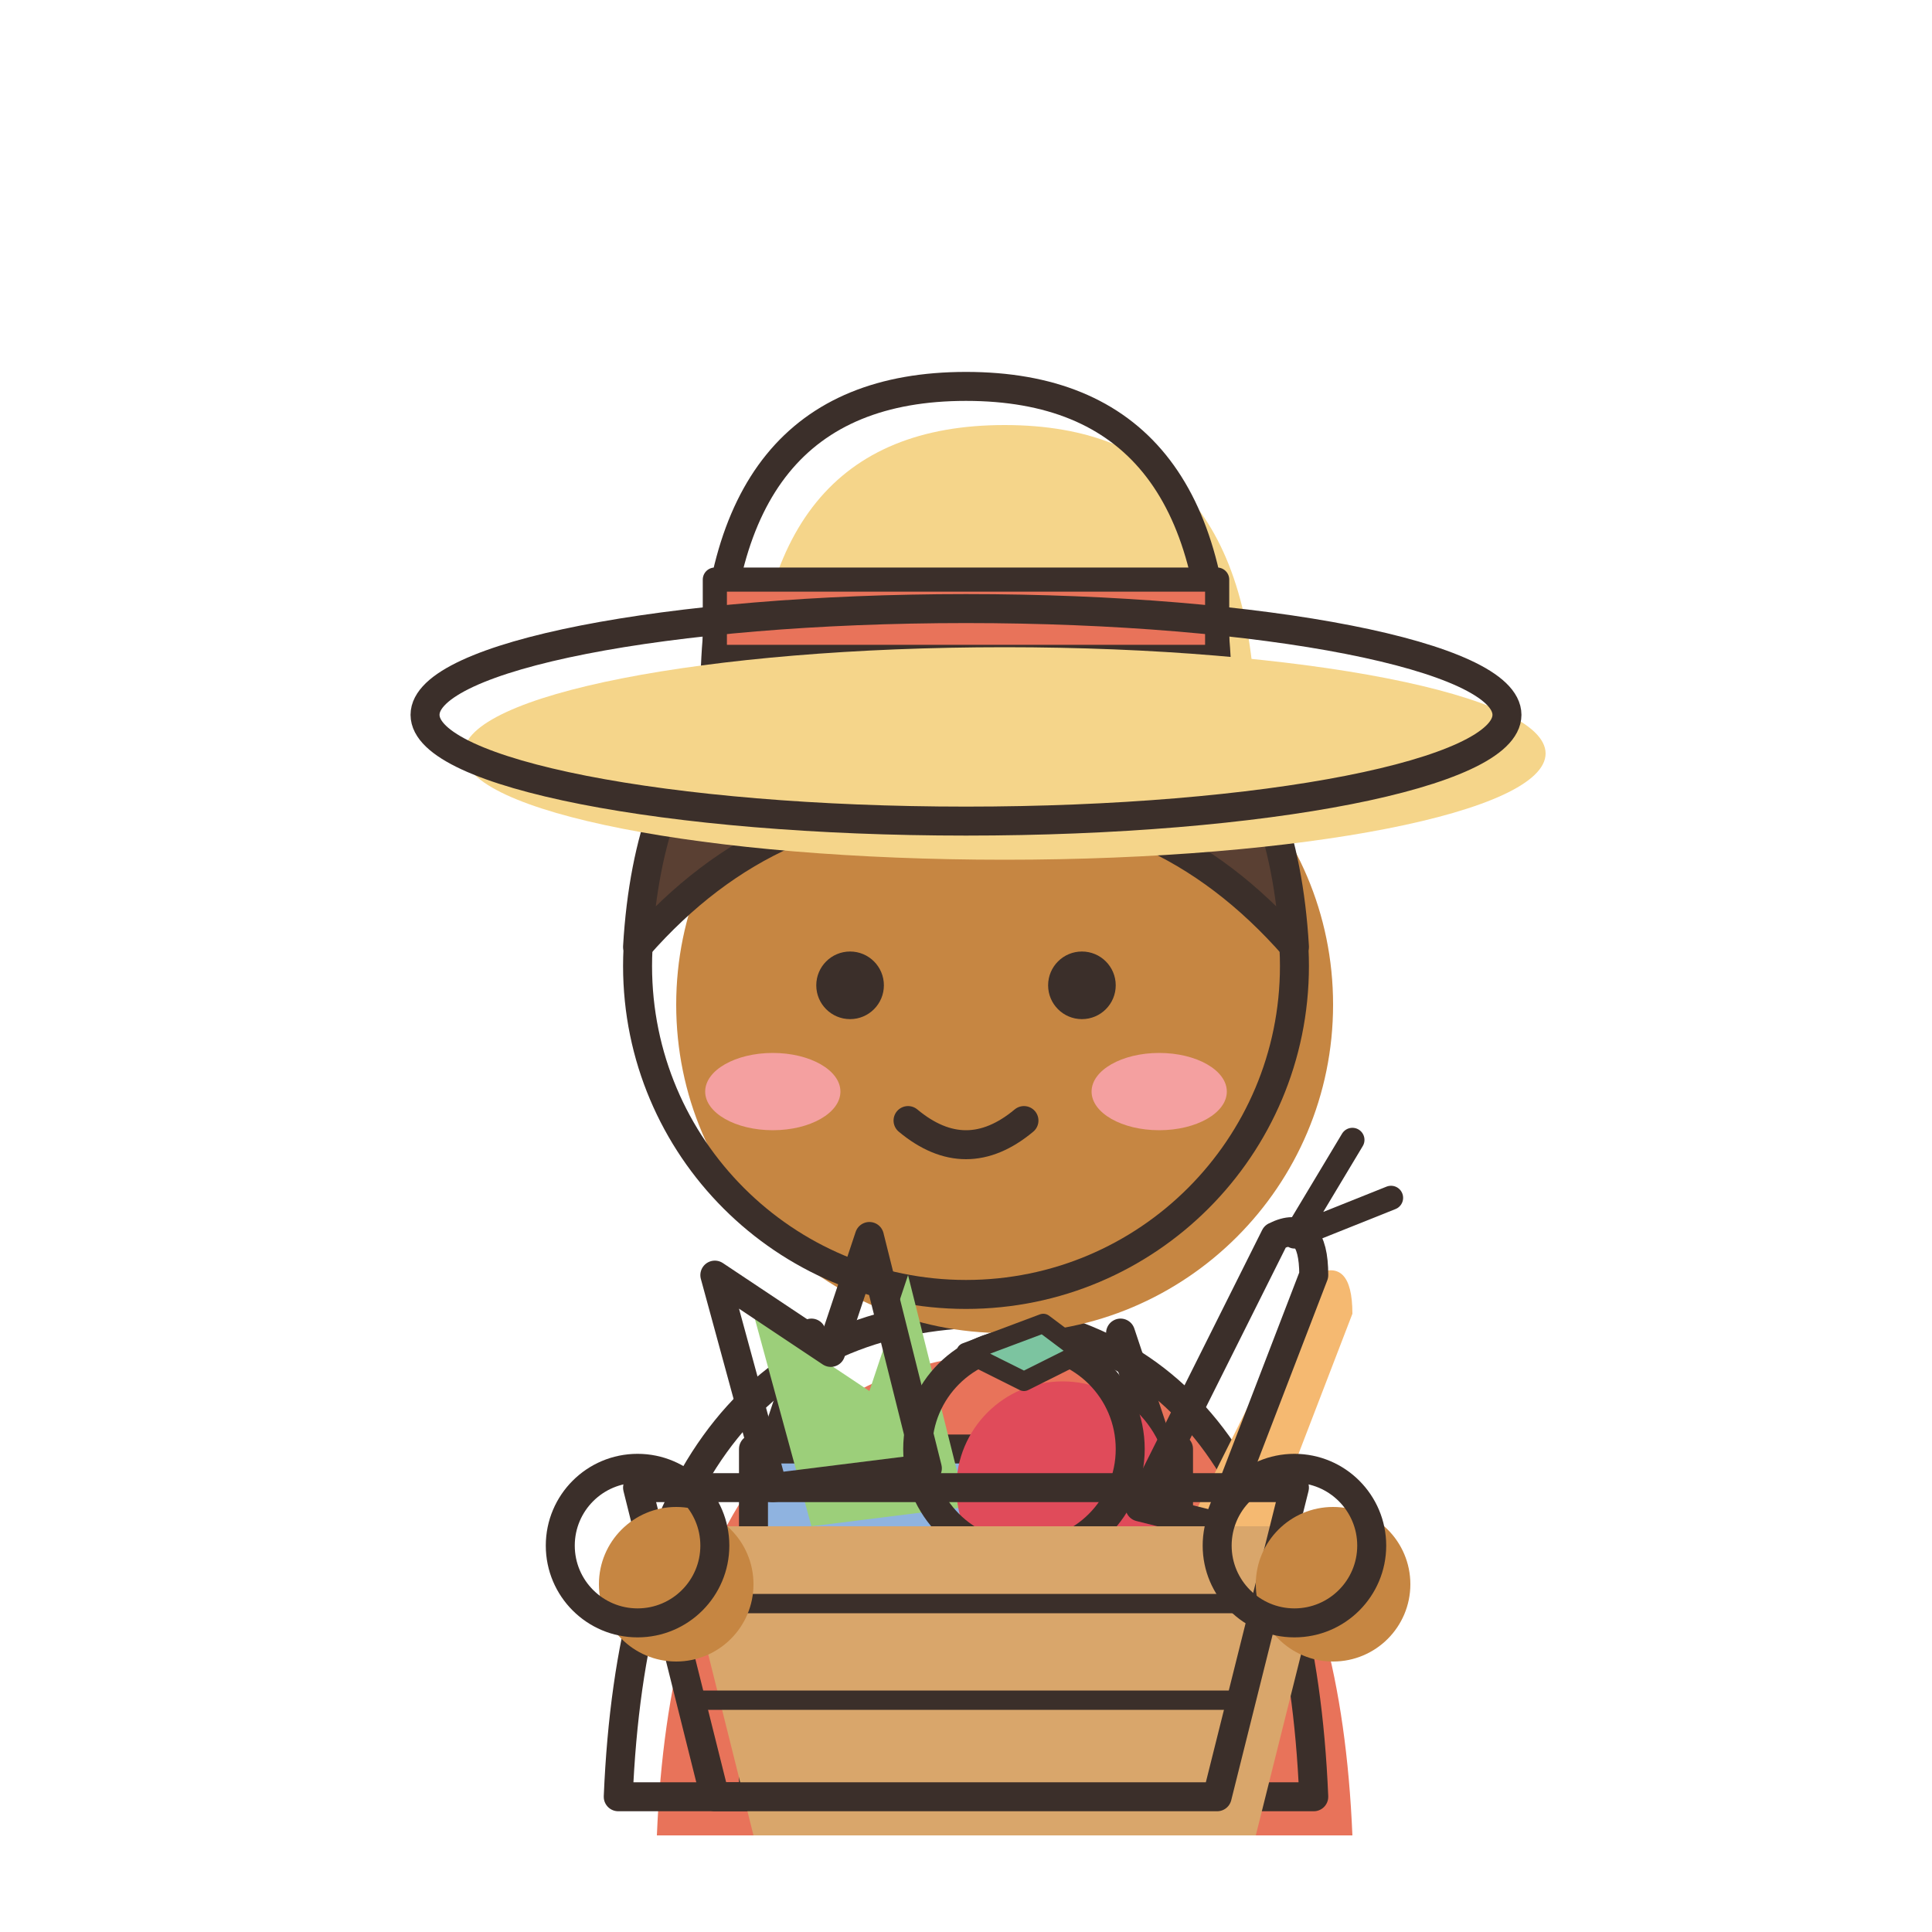
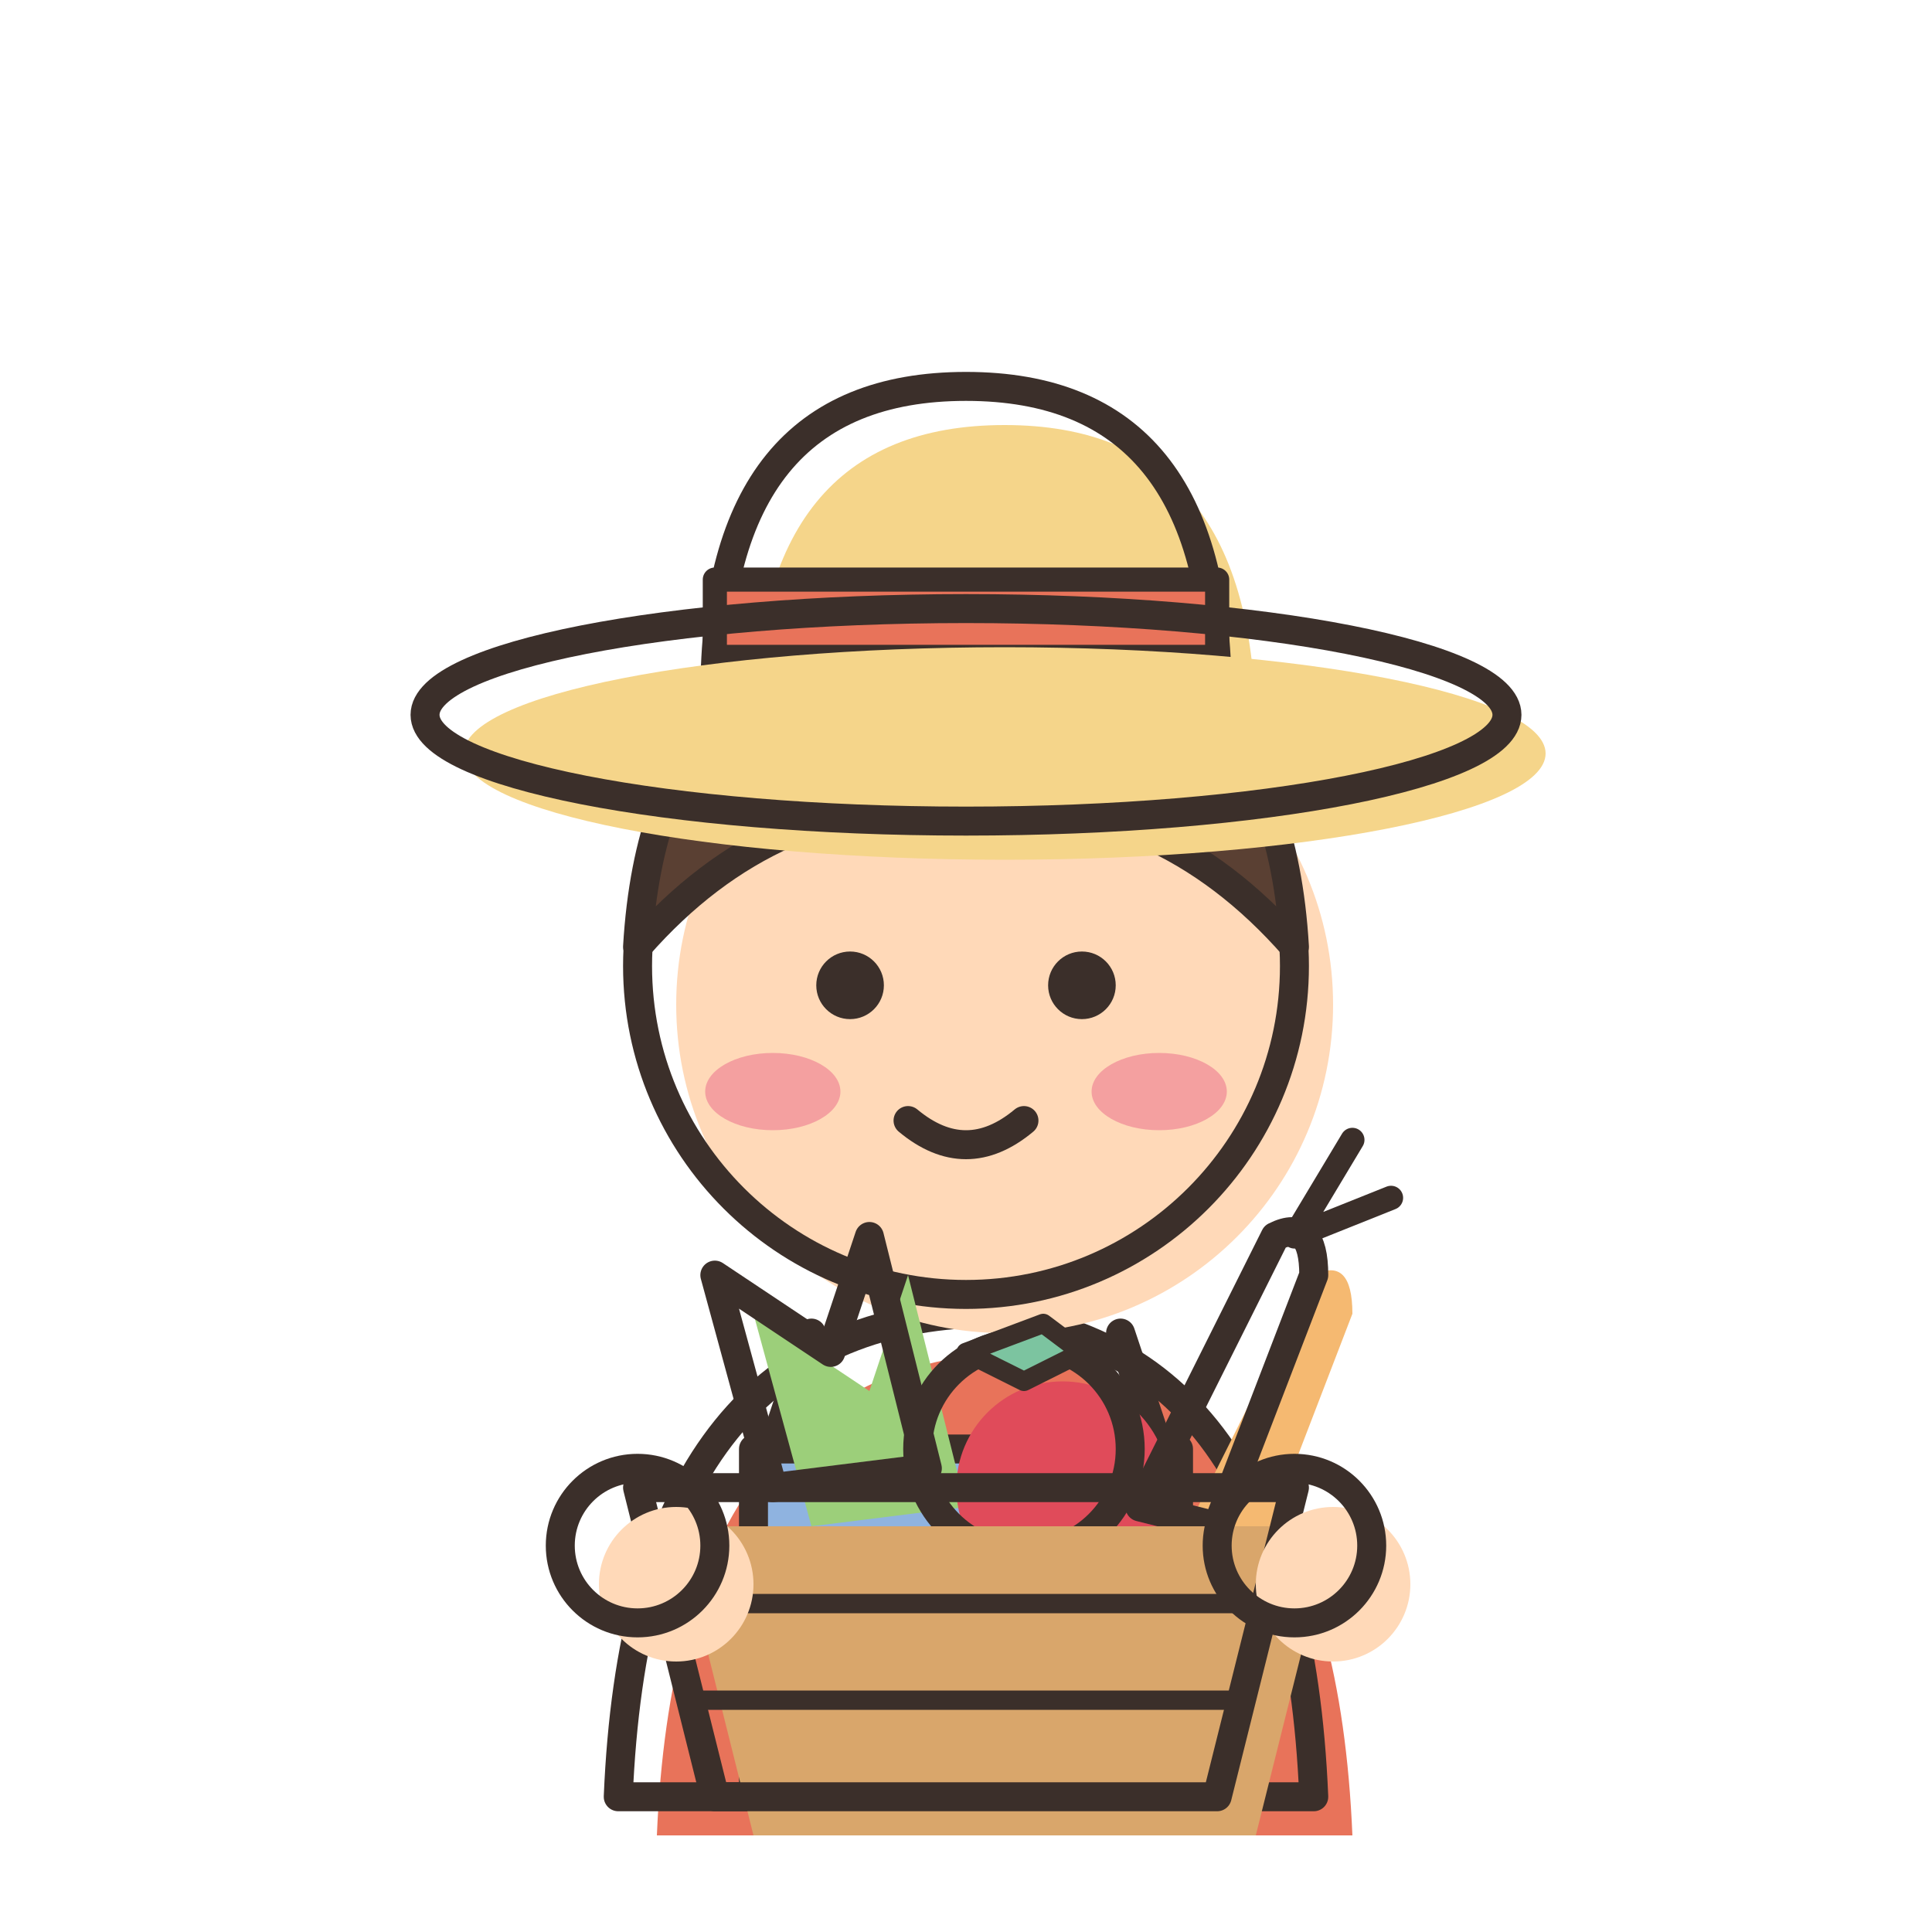
<svg xmlns="http://www.w3.org/2000/svg" viewBox="0 0 200 200" width="1000" height="1000">
  <g stroke="#3b2f2a" stroke-width="3" stroke-linecap="round" stroke-linejoin="round">
    <g transform="translate(4 4)">
      <path d="M64 186 Q66 138 100 136 Q134 138 136 186Z" fill="#e8735a" stroke="none" />
    </g>
    <path d="M64 186 Q66 138 100 136 Q134 138 136 186Z" fill="none" />
    <path d="M78 186 L78 150 L122 150 L122 186Z" fill="#8fb3e0" />
    <path d="M80 150 L84 138 M120 150 L116 138" stroke-width="3" fill="none" />
    <g transform="translate(4 4)">
-       <circle cx="100" cy="100" r="34" fill="#c68642" stroke="none" />
+       <circle cx="100" cy="100" r="34" fill="#ffd9b8" stroke="none" />
    </g>
    <circle cx="100" cy="100" r="34" fill="none" />
    <path d="M66 98 Q68 64 100 65 Q132 64 134 98 Q120 82 100 83 Q80 82 66 98Z" fill="#5a4033" />
    <circle cx="88" cy="102" r="3.5" fill="#3b2f2a" stroke="none" />
    <circle cx="112" cy="102" r="3.5" fill="#3b2f2a" stroke="none" />
    <ellipse cx="80" cy="113" rx="7" ry="4" fill="#f4a0a0" stroke="none" />
    <ellipse cx="120" cy="113" rx="7" ry="4" fill="#f4a0a0" stroke="none" />
    <path d="M94 116 Q100 121 106 116" fill="none" />
    <g transform="translate(4 4)">
      <path d="M74 72 Q74 40 100 40 Q126 40 126 72Z" fill="#f5d58a" stroke="none" />
    </g>
    <path d="M74 72 Q74 40 100 40 Q126 40 126 72Z" fill="none" />
    <rect x="74" y="60" width="52" height="8" stroke-width="2.5" fill="#e8735a" />
    <g transform="translate(4 4)">
      <ellipse cx="100" cy="74" rx="56" ry="11" fill="#f5d58a" stroke="none" />
    </g>
    <ellipse cx="100" cy="74" rx="56" ry="11" fill="none" />
    <g transform="translate(4 4)">
      <path d="M80 154 L74 132 L86 140 L90 128 L96 152Z" fill="#9ccf7a" stroke="none" />
    </g>
    <path d="M80 154 L74 132 L86 140 L90 128 L96 152Z" fill="none" />
    <g transform="translate(4 4)">
      <circle cx="106" cy="150" r="11" fill="#e04b5a" stroke="none" />
    </g>
    <circle cx="106" cy="150" r="11" fill="none" />
    <path d="M100 140 L106 143 L112 140 L108 137Z" stroke-width="2" fill="#7cc4a0" />
    <g transform="translate(4 4)">
      <path d="M118 156 L132 128 Q136 126 136 132 L126 158Z" fill="#f5b971" stroke="none" />
    </g>
    <path d="M118 156 L132 128 Q136 126 136 132 L126 158Z" fill="none" />
    <path d="M134 128 L140 118 M134 128 L144 124" stroke-width="2.5" fill="#9ccf7a" />
    <g transform="translate(4 4)">
      <path d="M66 154 L134 154 L126 186 L74 186Z" fill="#d9a66b" stroke="none" />
    </g>
    <path d="M66 154 L134 154 L126 186 L74 186Z" fill="none" />
    <path d="M70 166 L130 166 M72 176 L128 176" stroke-width="2" fill="none" />
    <g transform="translate(4 4)">
-       <circle cx="66" cy="160" r="8" fill="#c68642" stroke="none" />
+       <circle cx="66" cy="160" r="8" fill="#ffd9b8" stroke="none" />
    </g>
    <circle cx="66" cy="160" r="8" fill="none" />
    <g transform="translate(4 4)">
-       <circle cx="134" cy="160" r="8" fill="#c68642" stroke="none" />
+       <circle cx="134" cy="160" r="8" fill="#ffd9b8" stroke="none" />
    </g>
    <circle cx="134" cy="160" r="8" fill="none" />
  </g>
</svg>
